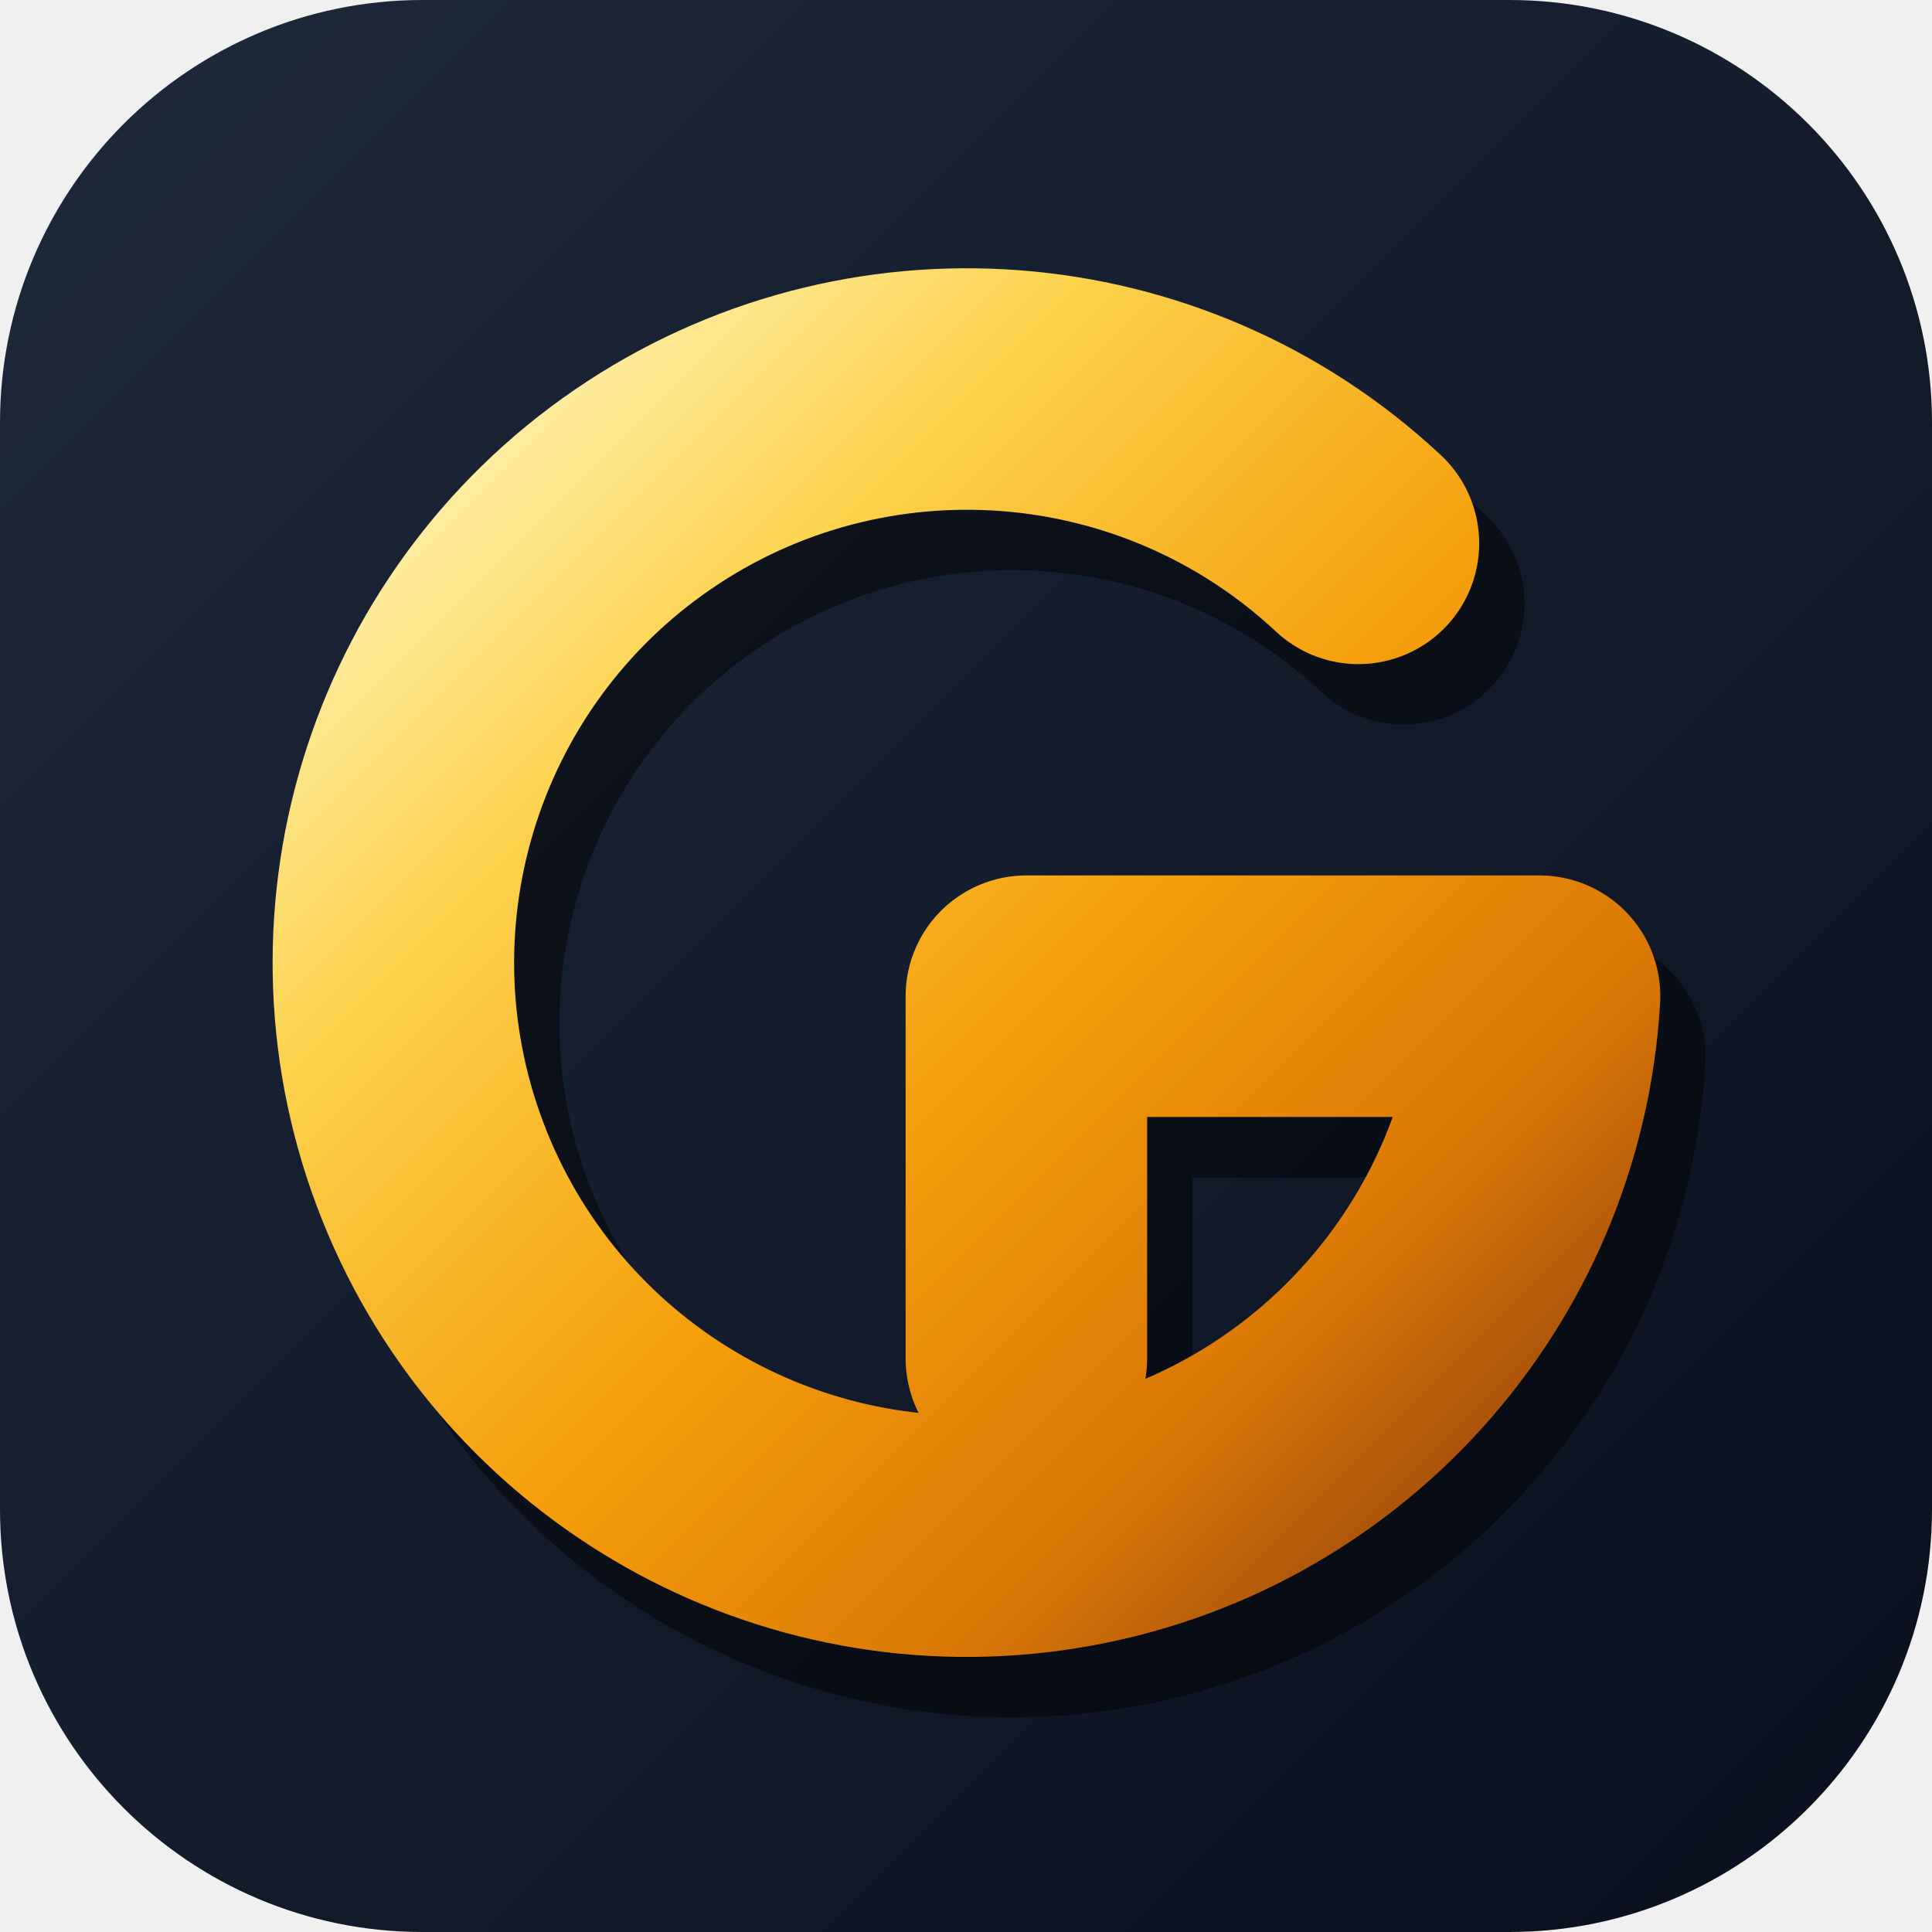
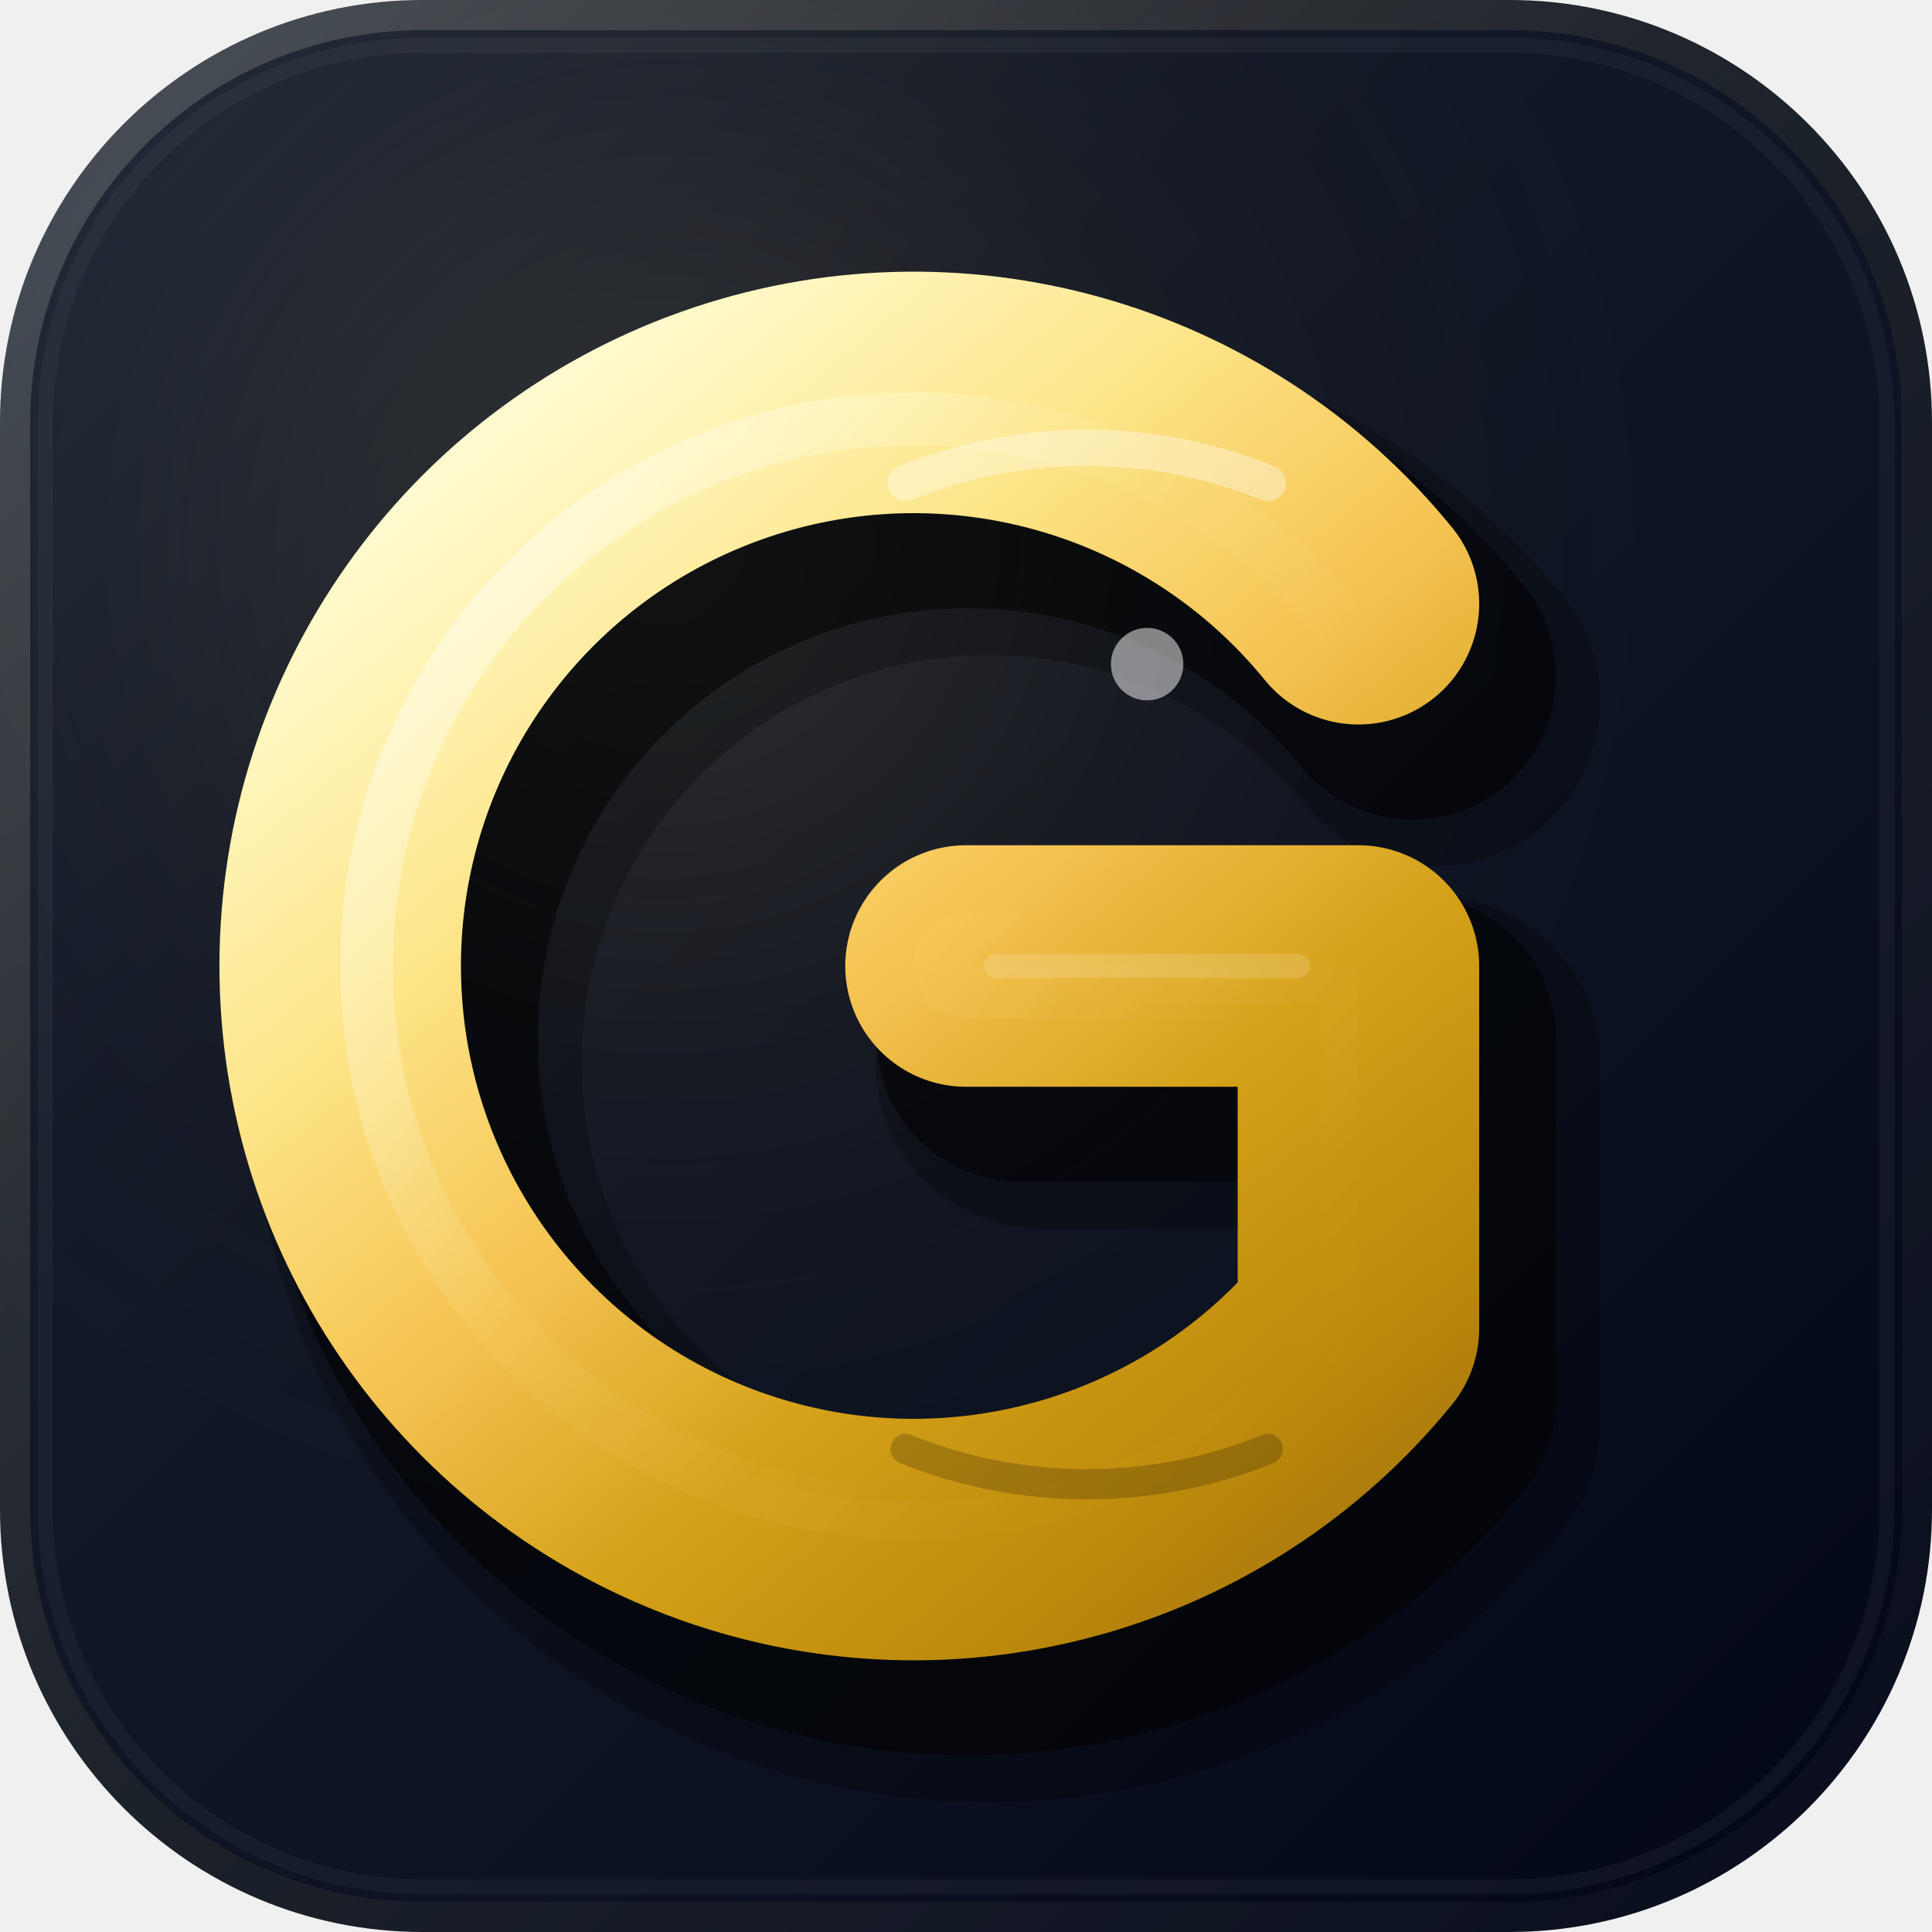
- <svg xmlns="http://www.w3.org/2000/svg" viewBox="0 0 64 64" width="64" height="64">
+ <svg xmlns="http://www.w3.org/2000/svg" viewBox="0 0 64 64" width="64" height="64" role="img" aria-labelledby="gercie-favicon-title gercie-favicon-desc" shape-rendering="geometricPrecision">
  <defs>
-     <linearGradient id="goldMetal" x1="0%" y1="0%" x2="100%" y2="100%">
-       <stop offset="0%" stop-color="#FFF7C2" />
-       <stop offset="25%" stop-color="#FCD34D" />
-       <stop offset="55%" stop-color="#F59E0B" />
-       <stop offset="80%" stop-color="#D97706" />
-       <stop offset="100%" stop-color="#92400E" />
+     <linearGradient id="gercie-bg" x1="0" y1="0" x2="64" y2="64" gradientUnits="userSpaceOnUse">
+       <stop offset="0" stop-color="#1E293B" />
+       <stop offset="0.35" stop-color="#111827" />
+       <stop offset="0.68" stop-color="#0B1120" />
+       <stop offset="1" stop-color="#020617" />
    </linearGradient>
-     <linearGradient id="bg" x1="0%" y1="0%" x2="100%" y2="100%">
-       <stop offset="0%" stop-color="#1E293B" />
-       <stop offset="100%" stop-color="#0A0F1E" />
+     <radialGradient id="gercie-halo" cx="22" cy="18" r="38" gradientUnits="userSpaceOnUse">
+       <stop offset="0" stop-color="#FDE68A" stop-opacity="0.12" />
+       <stop offset="0.45" stop-color="#F59E0B" stop-opacity="0.04" />
+       <stop offset="1" stop-color="#000000" stop-opacity="0" />
+     </radialGradient>
+     <linearGradient id="gercie-gold" x1="14" y1="10" x2="52" y2="56" gradientUnits="userSpaceOnUse">
+       <stop offset="0" stop-color="#FFFDE7" />
+       <stop offset="0.12" stop-color="#FFF7C2" />
+       <stop offset="0.28" stop-color="#FDE68A" />
+       <stop offset="0.45" stop-color="#F5C453" />
+       <stop offset="0.62" stop-color="#D4A017" />
+       <stop offset="0.80" stop-color="#B8860B" />
+       <stop offset="1" stop-color="#8B5E14" />
    </linearGradient>
+     <linearGradient id="gercie-sheen-top" x1="20" y1="12" x2="44" y2="30" gradientUnits="userSpaceOnUse">
+       <stop offset="0" stop-color="#FFFFFF" stop-opacity="0.55" />
+       <stop offset="0.30" stop-color="#FFFDE7" stop-opacity="0.30" />
+       <stop offset="0.60" stop-color="#FDE68A" stop-opacity="0.08" />
+       <stop offset="1" stop-color="#FFFFFF" stop-opacity="0" />
+     </linearGradient>
+     <linearGradient id="gercie-sheen-bottom" x1="30" y1="40" x2="48" y2="56" gradientUnits="userSpaceOnUse">
+       <stop offset="0" stop-color="#FFFFFF" stop-opacity="0" />
+       <stop offset="0.40" stop-color="#D4A017" stop-opacity="0.10" />
+       <stop offset="0.75" stop-color="#B8860B" stop-opacity="0.18" />
+       <stop offset="1" stop-color="#8B5E14" stop-opacity="0.25" />
+     </linearGradient>
+     <linearGradient id="gercie-border-light" x1="0" y1="0" x2="64" y2="64" gradientUnits="userSpaceOnUse">
+       <stop offset="0" stop-color="#FFFFFF" stop-opacity="0.18" />
+       <stop offset="0.50" stop-color="#FDE68A" stop-opacity="0.06" />
+       <stop offset="1" stop-color="#FFFFFF" stop-opacity="0.02" />
+     </linearGradient>
+     <clipPath id="gercie-g-clip">
+       <path d="M45 20 A19 19 0 1 0 45 44 V32 H32" />
+     </clipPath>
  </defs>
-   <rect width="64" height="64" rx="14" fill="url(#bg)" />
-   <path d="M45 18 A19 19 0 1 0 51 33 L34 33 L34 45" fill="none" stroke="#000000" stroke-opacity="0.45" stroke-width="8" stroke-linecap="round" stroke-linejoin="round" transform="translate(1.5,2)" />
-   <path d="M45 18 A19 19 0 1 0 51 33 L34 33 L34 45" fill="none" stroke="url(#goldMetal)" stroke-width="8" stroke-linecap="round" stroke-linejoin="round" />
+   <rect width="64" height="64" rx="14" ry="14" fill="url(#gercie-bg)" />
+   <rect width="64" height="64" rx="14" ry="14" fill="url(#gercie-halo)" />
+   <rect x="0.5" y="0.5" width="63" height="63" rx="13.5" ry="13.5" fill="none" stroke="url(#gercie-border-light)" stroke-width="1" />
+   <rect x="1.5" y="1.5" width="61" height="61" rx="12.5" ry="12.5" fill="none" stroke="#FFFFFF" stroke-opacity="0.04" stroke-width="0.5" />
+   <path d="M45 20 A19 19 0 1 0 45 44 V32 H32" fill="none" stroke="#000000" stroke-opacity="0.50" stroke-width="9.5" stroke-linecap="round" stroke-linejoin="round" transform="translate(1.8 2.4)" />
+   <path d="M45 20 A19 19 0 1 0 45 44 V32 H32" fill="none" stroke="#000000" stroke-opacity="0.25" stroke-width="11" stroke-linecap="round" stroke-linejoin="round" transform="translate(2.5 3.2)" />
+   <path d="M45 20 A19 19 0 1 0 45 44 V32 H32" fill="none" stroke="url(#gercie-gold)" stroke-width="8" stroke-linecap="round" stroke-linejoin="round" />
+   <g clip-path="url(#gercie-g-clip)">
+     <path d="M45 20 A19 19 0 1 0 45 44 V32 H32" fill="none" stroke="url(#gercie-sheen-top)" stroke-width="3.5" stroke-linecap="round" stroke-linejoin="round" opacity="0.85" />
+   </g>
+   <g clip-path="url(#gercie-g-clip)">
+     <path d="M45 20 A19 19 0 1 0 45 44 V32 H32" fill="none" stroke="url(#gercie-sheen-bottom)" stroke-width="2.5" stroke-linecap="round" stroke-linejoin="round" opacity="0.70" />
+   </g>
+   <path d="M30 16 A16 16 0 0 1 42 16" fill="none" stroke="#FFFFFF" stroke-opacity="0.35" stroke-width="1.2" stroke-linecap="round" />
+   <path d="M30 48 A16 16 0 0 0 42 48" fill="none" stroke="#000000" stroke-opacity="0.20" stroke-width="1" stroke-linecap="round" />
+   <circle cx="38" cy="22" r="1.2" fill="#FFFFFF" fill-opacity="0.50" />
+   <path d="M33 32 H43" fill="none" stroke="#FFFFFF" stroke-opacity="0.15" stroke-width="0.8" stroke-linecap="round" />
</svg>
